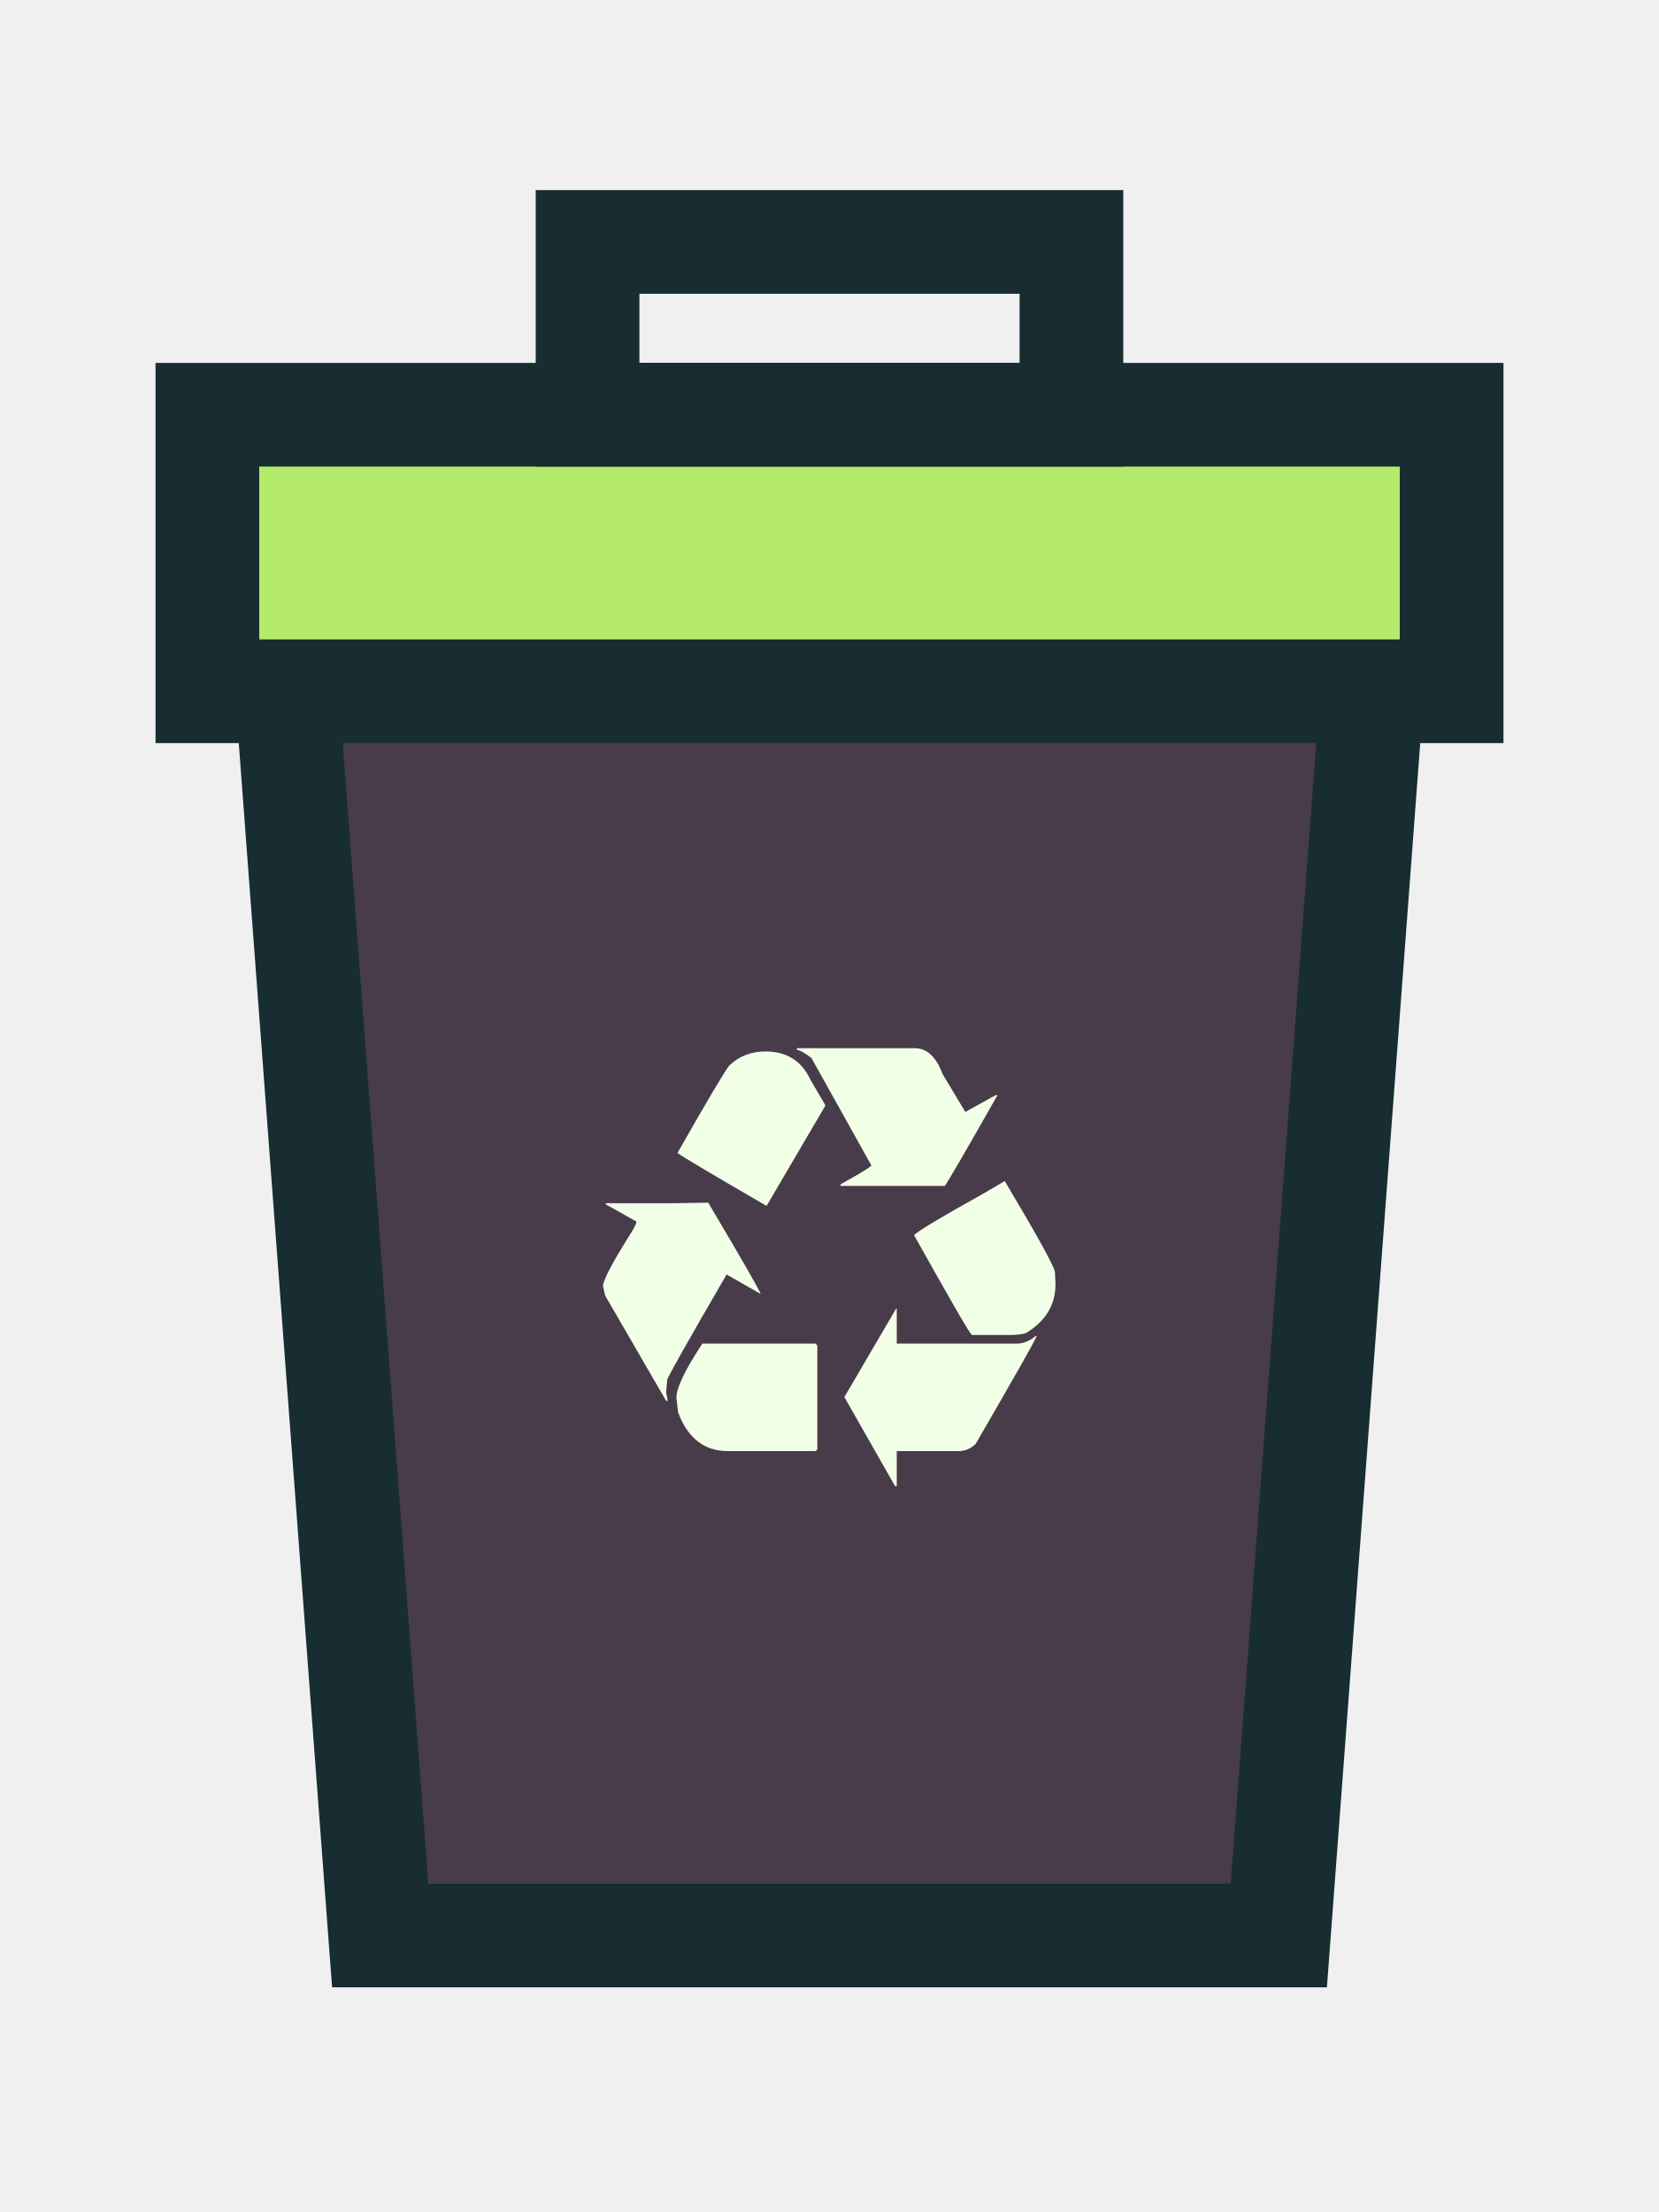
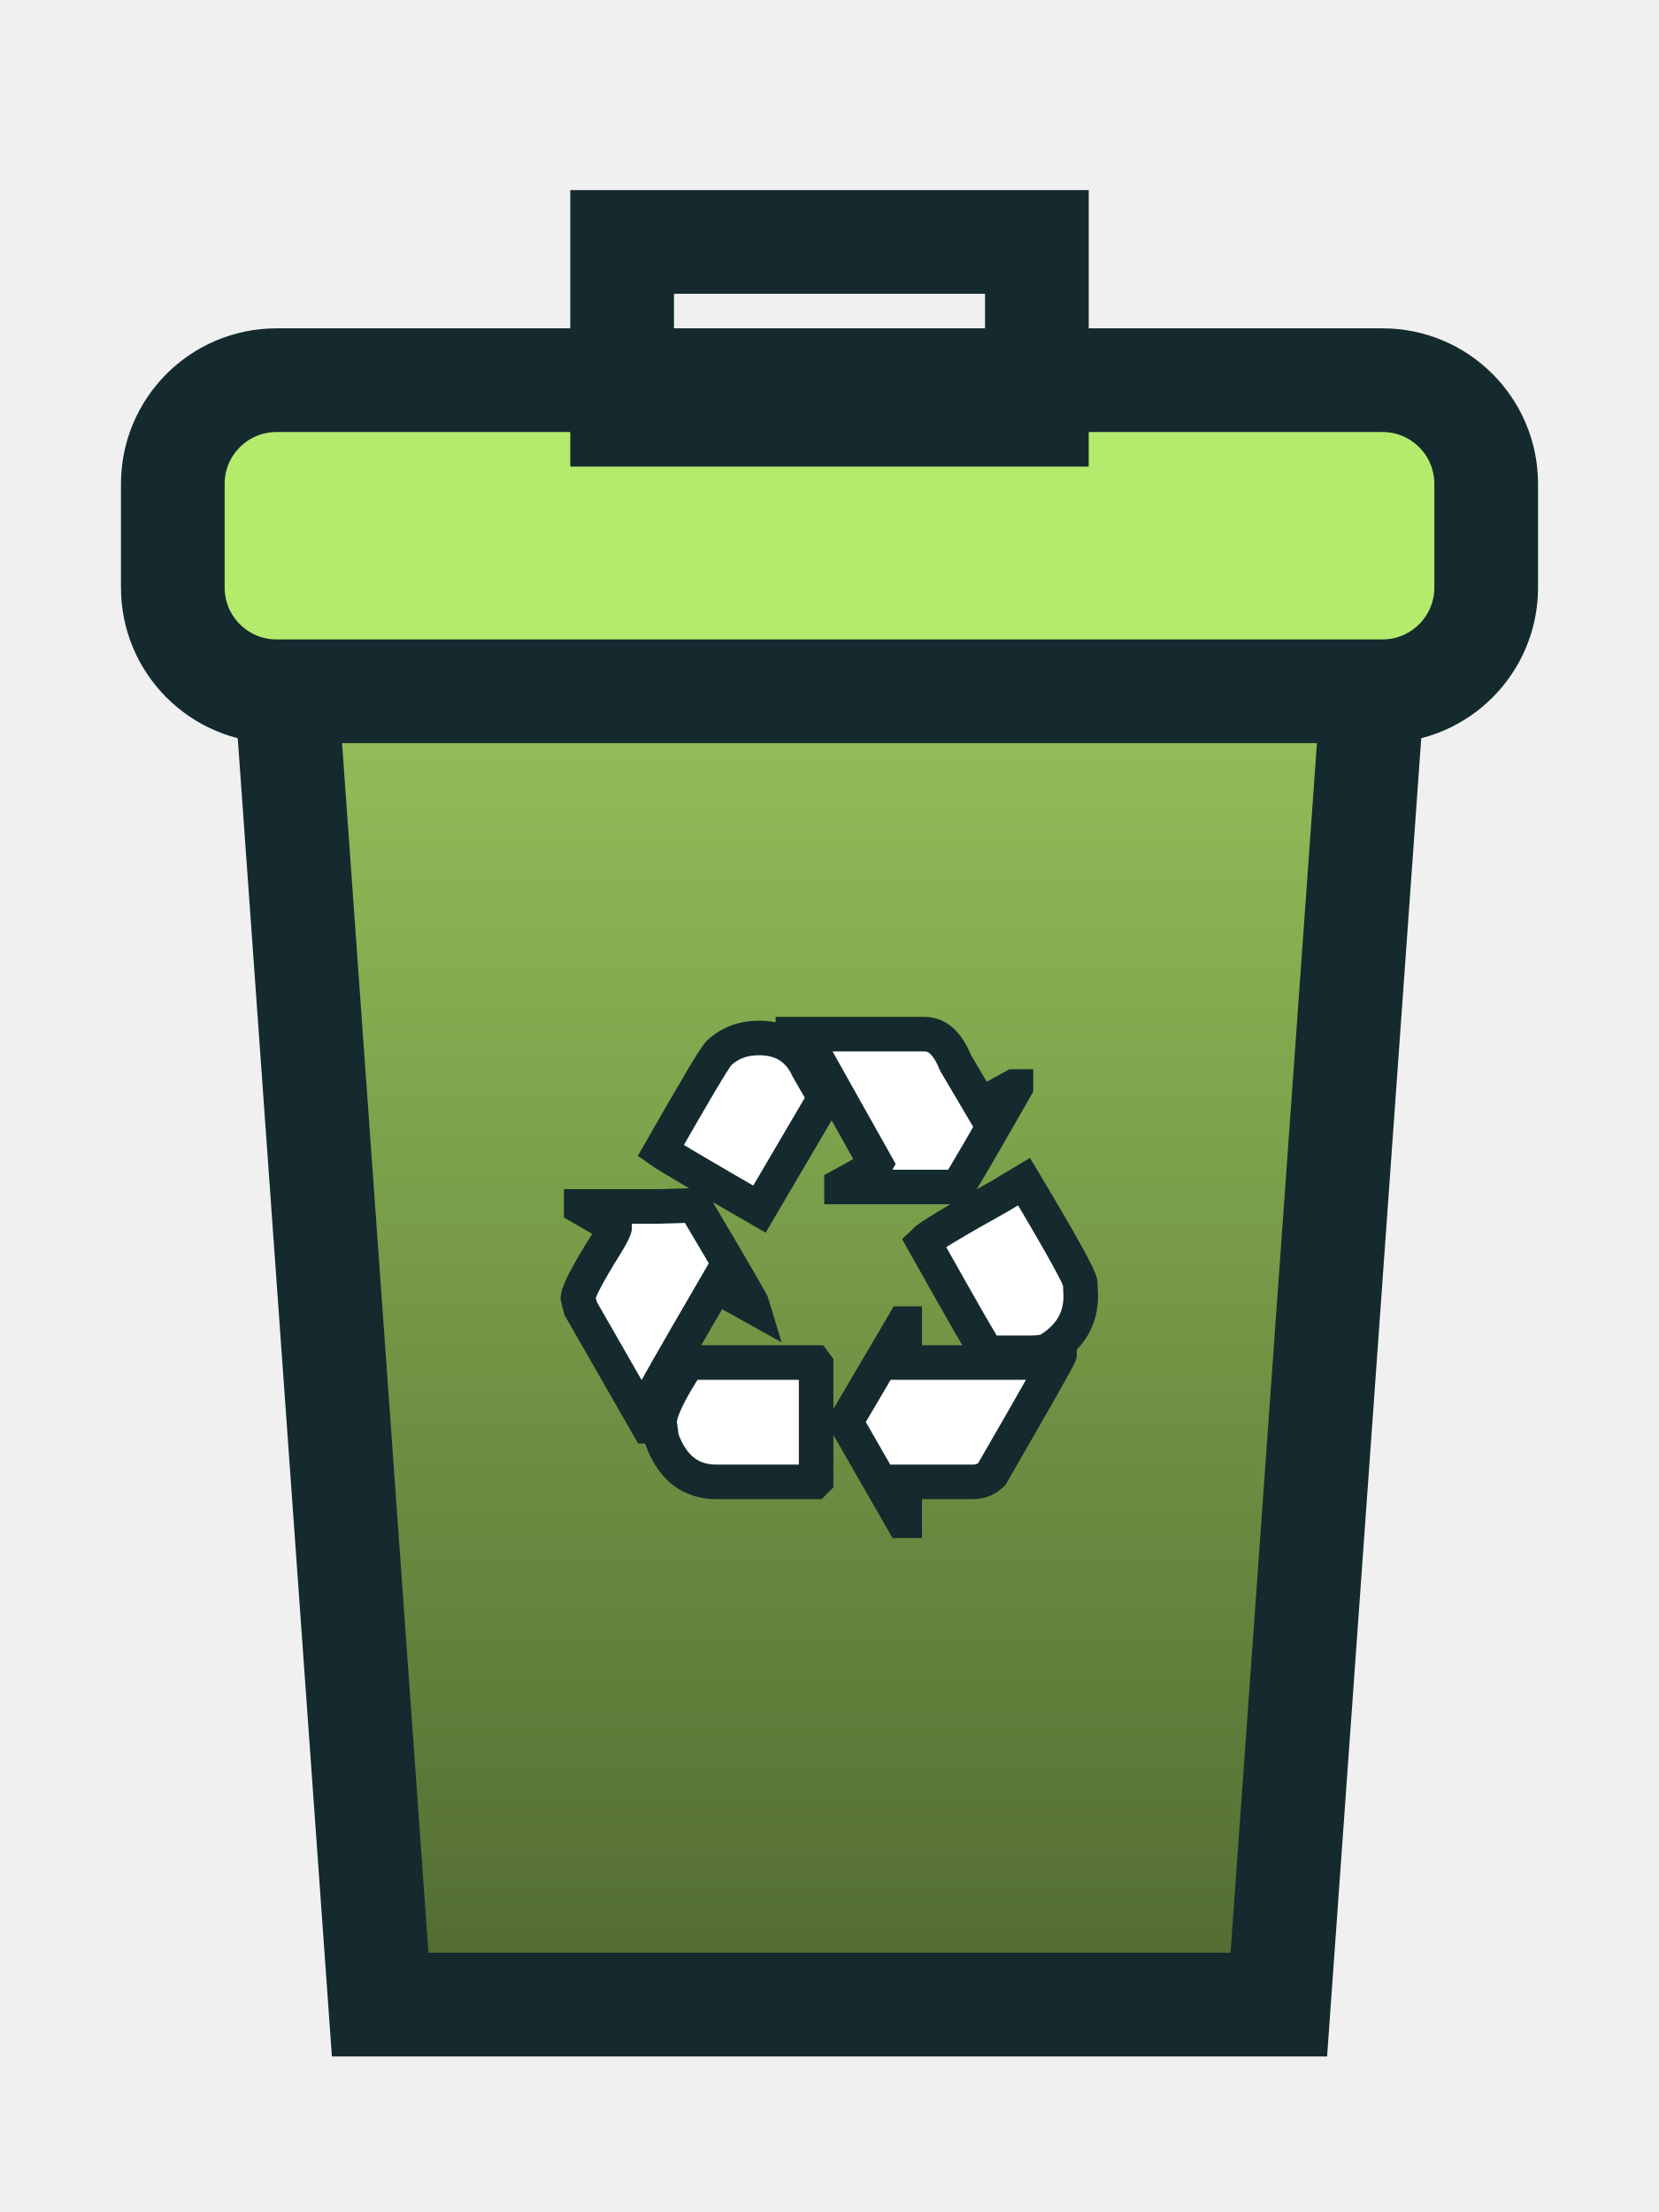
<svg xmlns="http://www.w3.org/2000/svg" width="48" height="64" viewBox="0 0 48 64">
-   <path d="M8 16h32l-3 40H11Z" fill="#483b4a" stroke="#172d32" stroke-width="3" />
-   <path d="M6 12h36v8H6Z" fill="#b5eb6d" stroke="#172d32" stroke-width="3" />
-   <path d="M17 7h14v5H17Z" fill="none" stroke="#172d32" stroke-width="3" />
-   <text x="24" y="43" text-anchor="middle" font-size="18" font-family="Arial" font-weight="700" fill="#f2ffe7">♻</text>
+   <defs>
+     <linearGradient id="m" x1="0" y1="0" x2="0" y2="1">
+       <stop offset="0" stop-color="#9ac85d" />
+       <stop offset="1" stop-color="#516a31" />
+     </linearGradient>
+   </defs>
+   <path d="M8 16h32l-3 42H11Z" fill="url(#m)" stroke="#142a2e" stroke-width="3" />
+   <rect x="5" y="11" width="38" height="9" rx="3" fill="#b5eb6d" stroke="#142a2e" stroke-width="3" />
+   <path d="M18 7h12v5H18Z" fill="none" stroke="#142a2e" stroke-width="3" />
+   <text x="24" y="44" text-anchor="middle" font-family="Arial" font-weight="700" font-size="20" fill="#fff" stroke="#142a2e" stroke-width="1">♻</text>
</svg>
